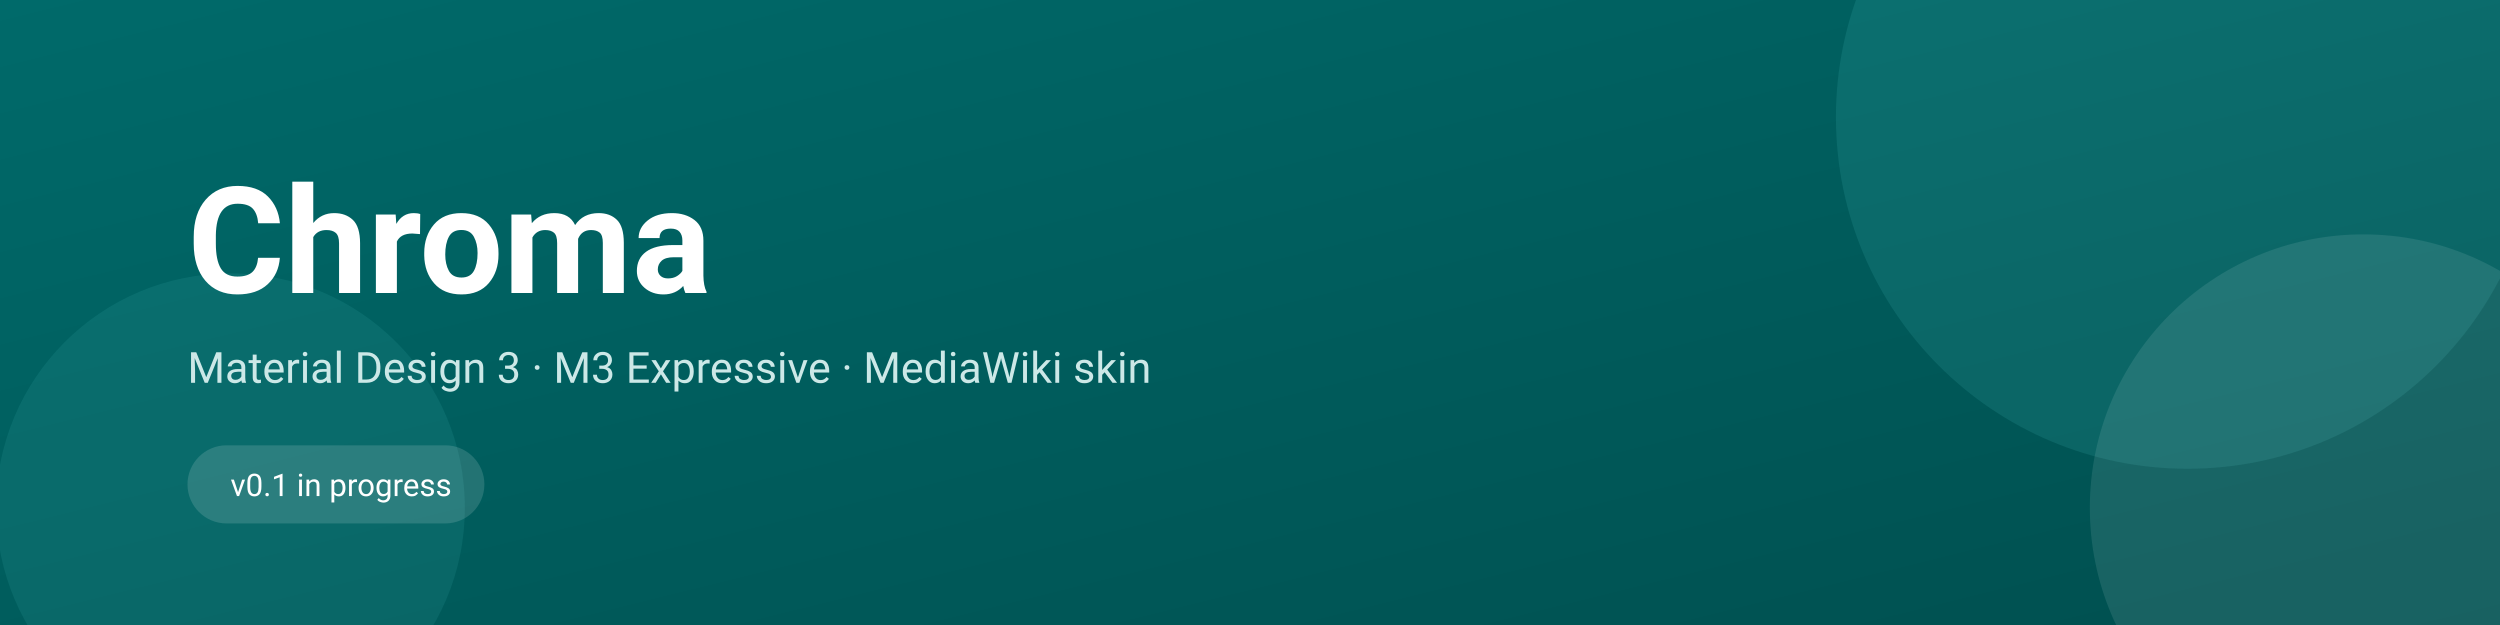
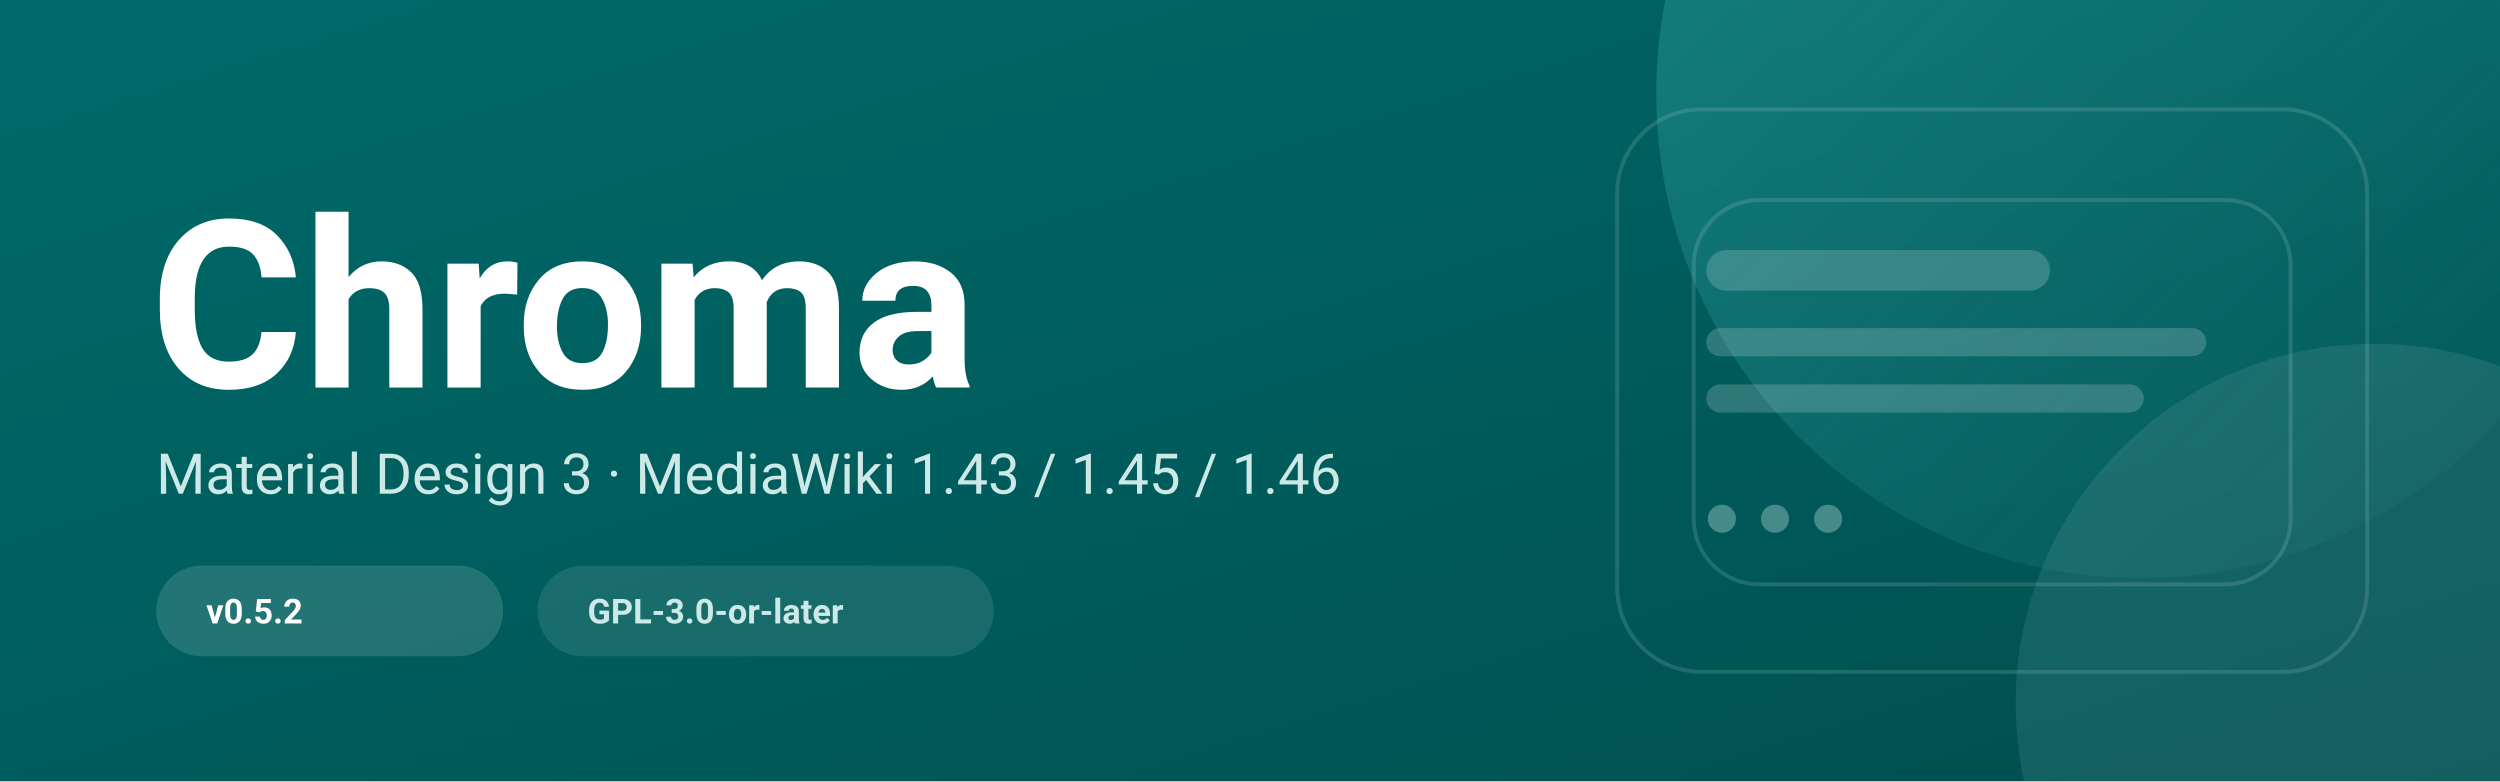
- <svg xmlns="http://www.w3.org/2000/svg" width="1280" height="320" viewBox="0 0 1280 320" role="img" aria-label="Chroma">
+ <svg xmlns="http://www.w3.org/2000/svg" width="1600" height="500" viewBox="0 0 1600 500" role="img" aria-label="Chroma — a Material Design 3 inspired MediaWiki skin">
  <defs>
-     <linearGradient id="g" x1="0" y1="0" x2="1" y2="1">
+     <linearGradient id="bg" x1="0" y1="0" x2="1" y2="1">
      <stop offset="0" stop-color="#006a6a" />
      <stop offset="1" stop-color="#004f4f" />
    </linearGradient>
+     <linearGradient id="glow" x1="0" y1="0" x2="1" y2="1">
+       <stop offset="0" stop-color="#6ff7f6" stop-opacity=".22" />
+       <stop offset="1" stop-color="#6ff7f6" stop-opacity="0" />
+     </linearGradient>
  </defs>
-   <rect width="1280" height="320" fill="url(#g)" />
-   <circle cx="1120" cy="60" r="180" fill="#6ff7f6" opacity=".10" />
-   <circle cx="1210" cy="260" r="140" fill="#cce8e7" opacity=".12" />
-   <circle cx="118" cy="260" r="120" fill="#6ff7f6" opacity=".08" />
-   <text x="96" y="150" font-family="Roboto, Segoe UI, sans-serif" font-size="76" font-weight="700" fill="#ffffff">Chroma</text>
-   <text x="96" y="196" font-family="Roboto, Segoe UI, sans-serif" font-size="22" fill="#cce8e7">Material Design 3 · M3 Expressive · MediaWiki skin</text>
-   <rect x="96" y="228" width="152" height="40" rx="20" fill="#ffffff" opacity=".14" />
-   <text x="118" y="254" font-family="Roboto, Segoe UI, sans-serif" font-size="16" fill="#ffffff">v0.1 in progress</text>
+   <rect width="1600" height="500" fill="url(#bg)" />
+   <circle cx="1370" cy="60" r="310" fill="url(#glow)" />
+   <circle cx="1520" cy="450" r="230" fill="#cce8e7" opacity=".10" />
+   <g opacity=".16" fill="none" stroke="#cce8e7" stroke-width="2.5">
+     <rect x="1035" y="70" width="480" height="360" rx="54" />
+     <rect x="1084" y="128" width="382" height="246" rx="42" />
+   </g>
+   <g opacity=".35" fill="#cce8e7">
+     <circle cx="1102" cy="332" r="9" />
+     <circle cx="1136" cy="332" r="9" />
+     <circle cx="1170" cy="332" r="9" />
+   </g>
+   <g opacity=".18" fill="#ffffff">
+     <rect x="1092" y="160" width="220" height="26" rx="13" />
+     <rect x="1092" y="210" width="320" height="18" rx="9" />
+     <rect x="1092" y="246" width="280" height="18" rx="9" />
+   </g>
+   <text x="96" y="248" font-family="Roboto, 'Segoe UI', Arial, sans-serif" font-size="150" font-weight="700" fill="#ffffff">Chroma</text>
+   <text x="100" y="316" font-family="Roboto, 'Segoe UI', Arial, sans-serif" font-size="36" fill="#cce8e7">Material Design 3 · MediaWiki 1.43 / 1.45 / 1.46</text>
+   <g font-family="Roboto, 'Segoe UI', Arial, sans-serif" font-size="22" font-weight="600">
+     <rect x="100" y="362" width="222" height="58" rx="29" fill="#ffffff" opacity=".14" />
+     <text x="132" y="399" fill="#ffffff">v0.5.2</text>
+     <rect x="344" y="362" width="292" height="58" rx="29" fill="#ffffff" opacity=".10" />
+     <text x="376" y="399" fill="#cce8e7">GPL-3.0-or-later</text>
+   </g>
</svg>
